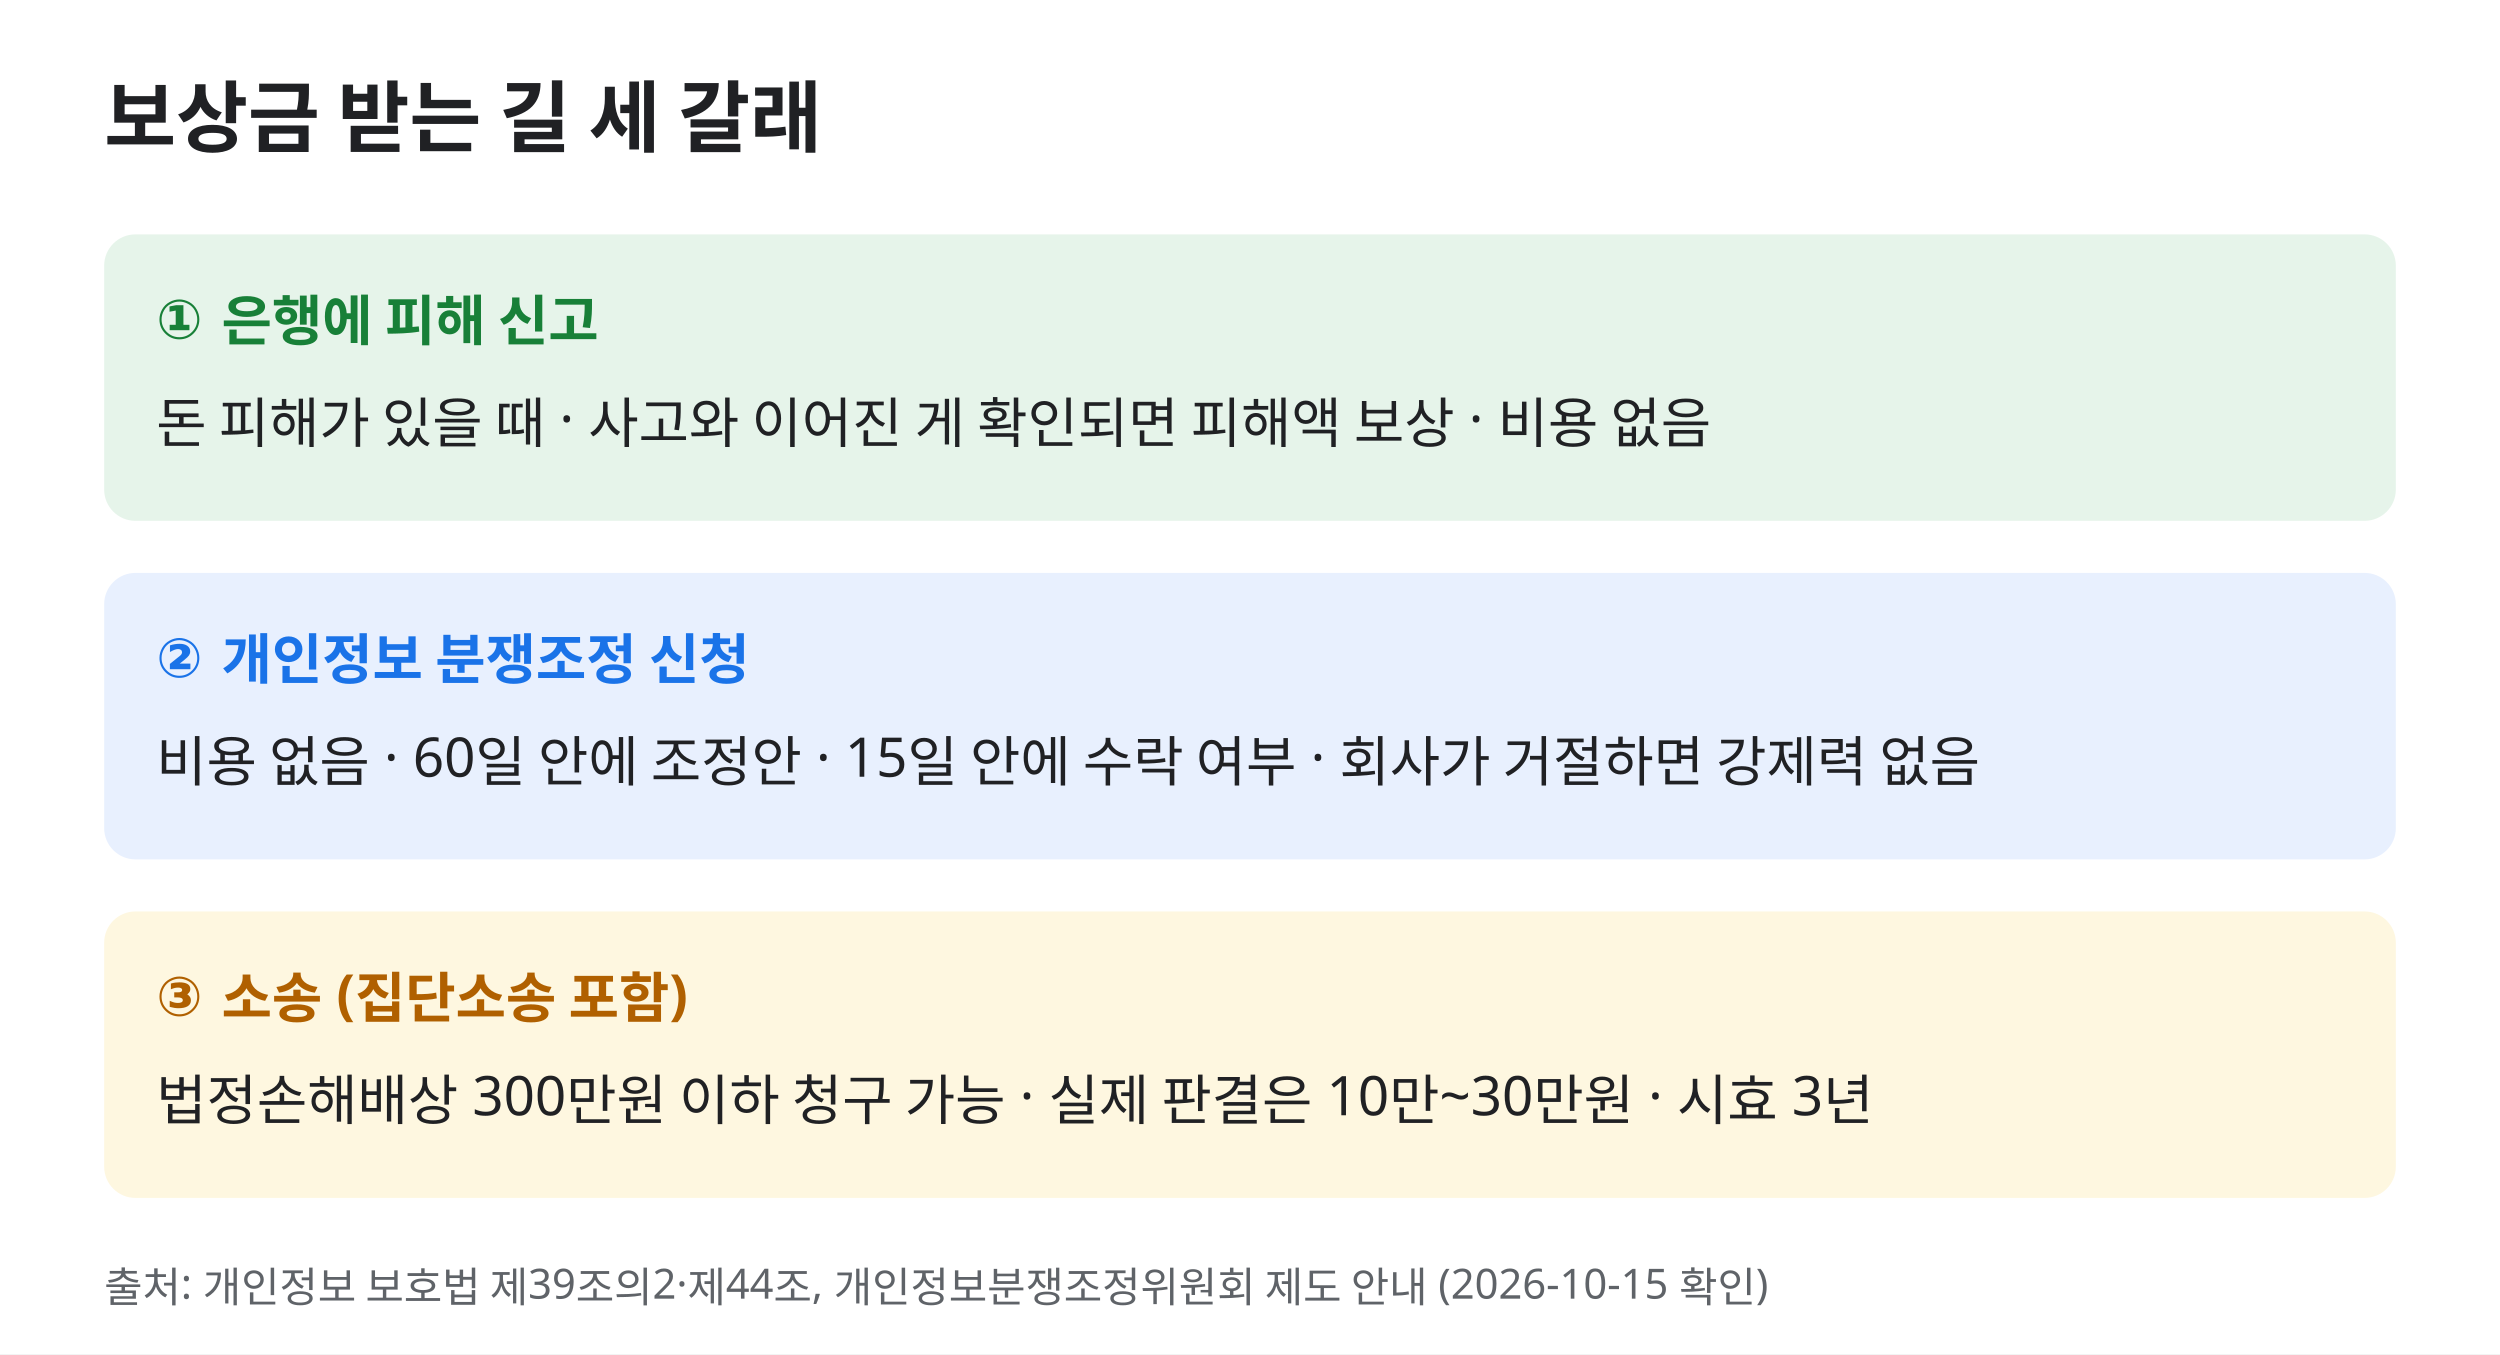
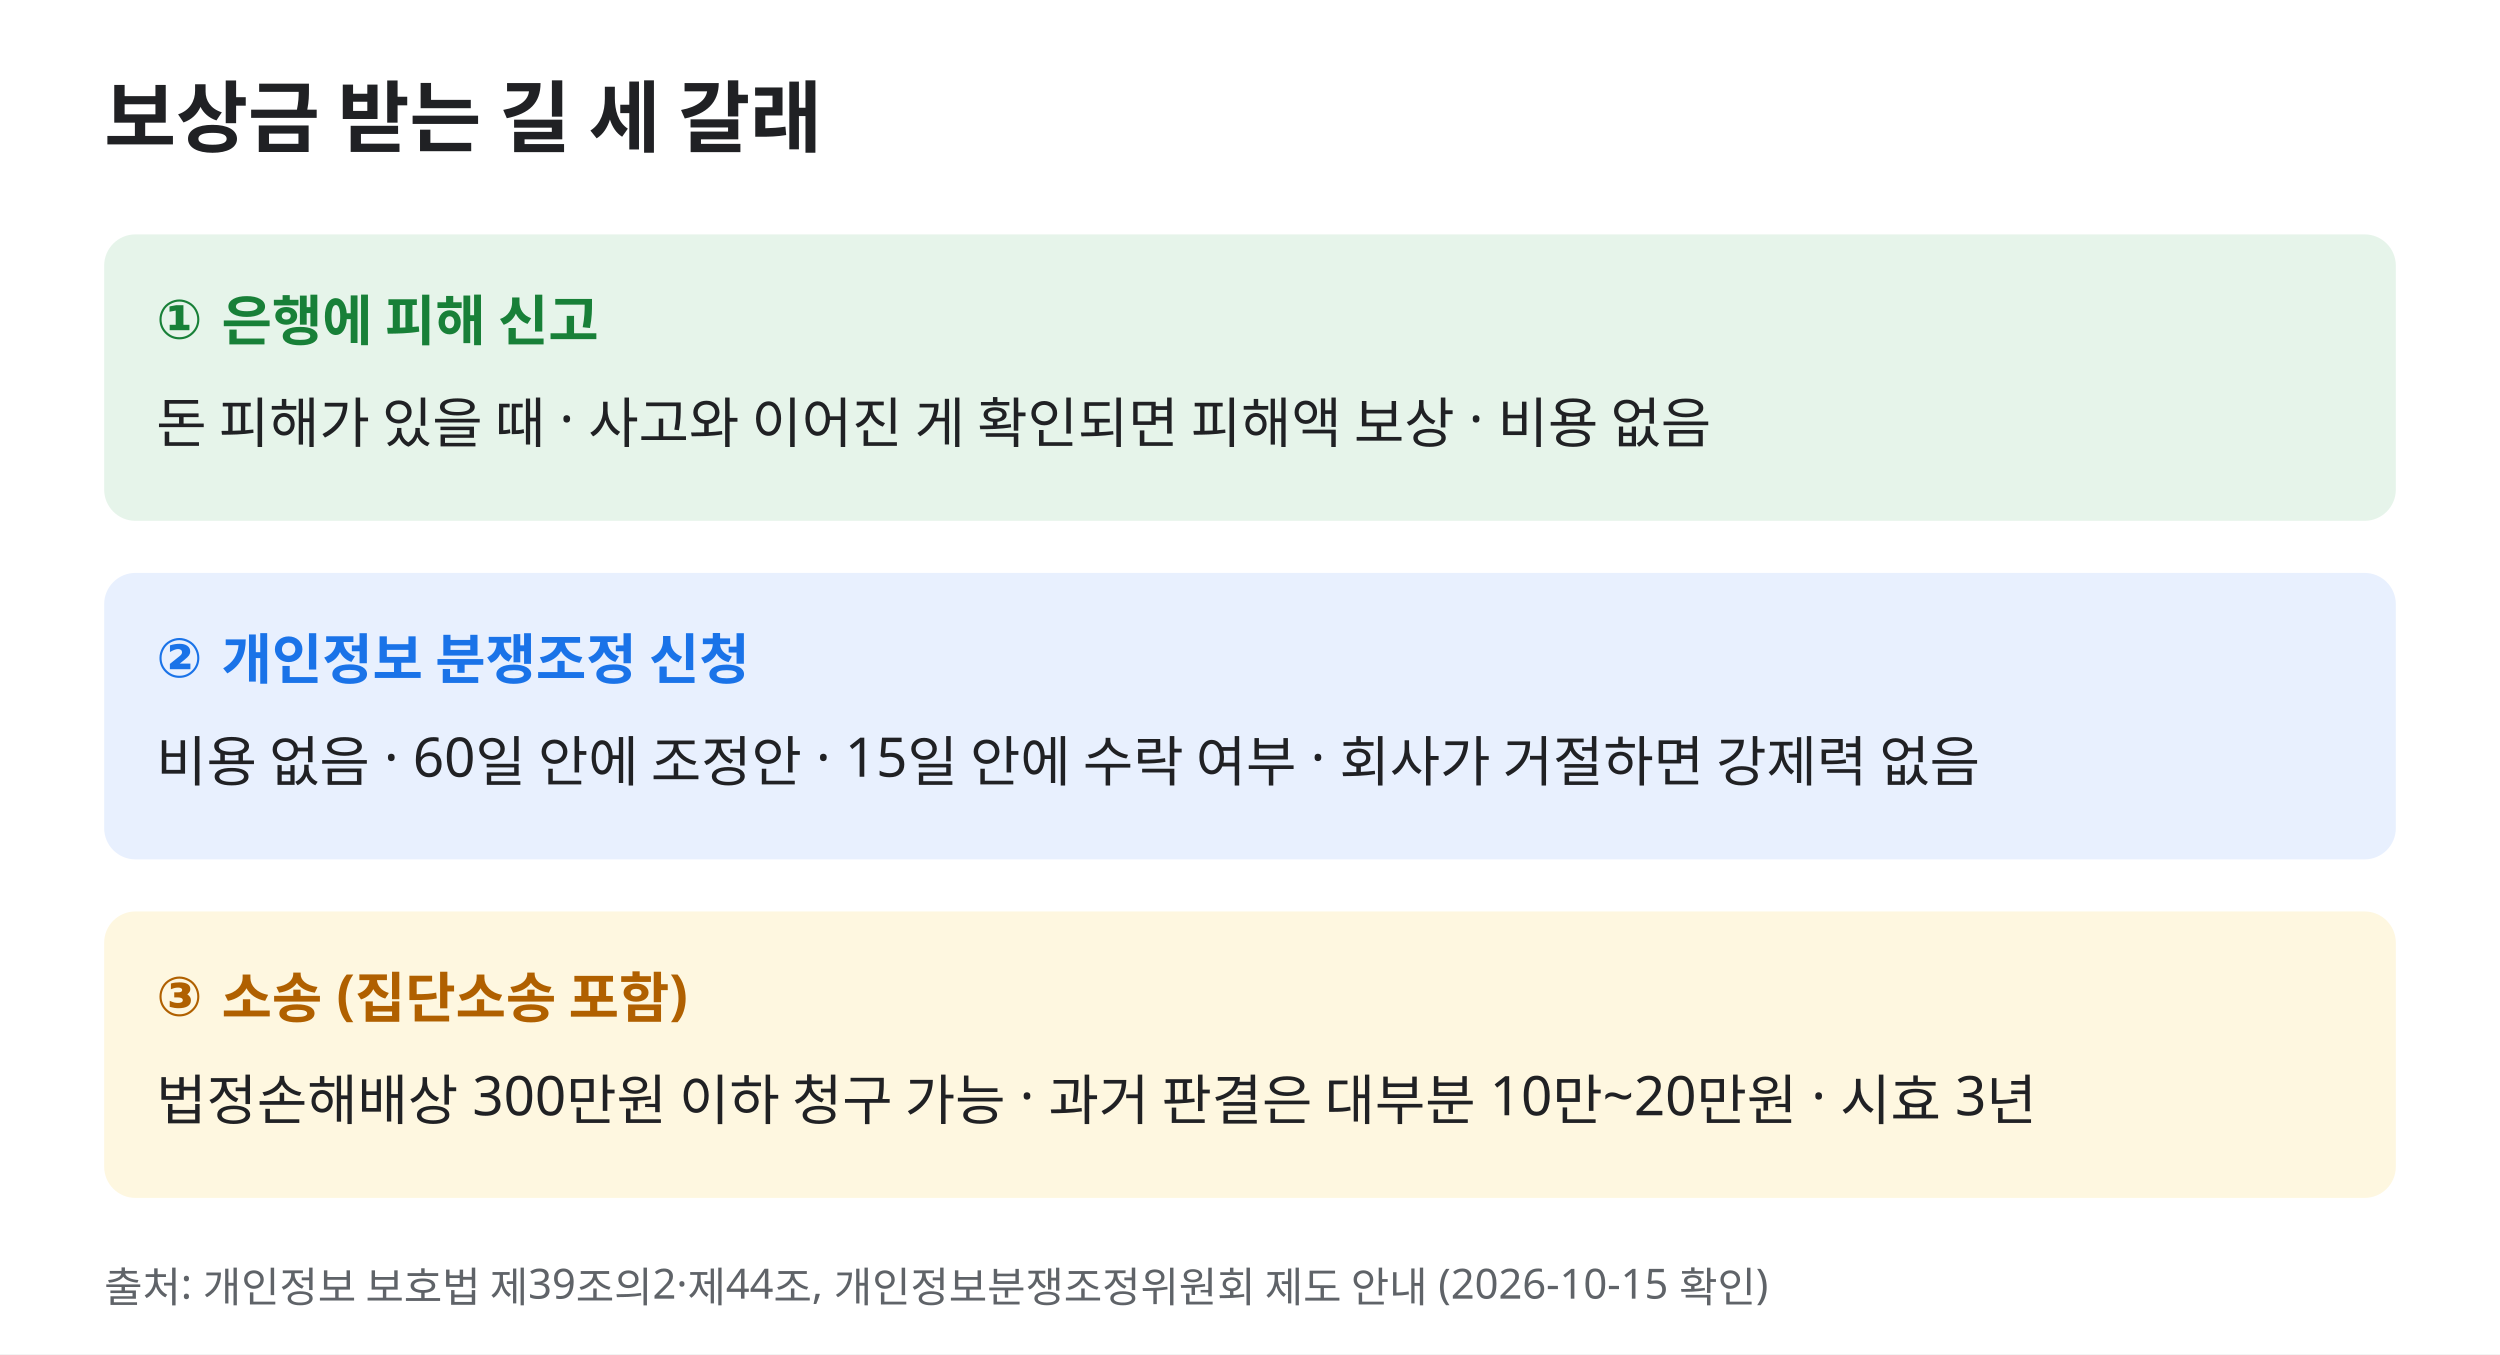
<svg xmlns="http://www.w3.org/2000/svg" viewBox="0 0 960 520" width="960" height="520" font-family="sans-serif">
  <rect width="960" height="520" fill="#ffffff" />
  <text x="40" y="56" font-size="30" font-weight="700" fill="#202124">보상금 받는 길 세 갈래</text>
  <g font-size="21" fill="#202124">
    <rect x="40" y="90" width="880" height="110" rx="12" fill="#e6f4ea" />
    <text x="60" y="130" font-weight="700" fill="#188038">① 은행에 피해 신고</text>
    <text x="60" y="170">돈 피해가 있을 때 · 사고와 이어진 게 확인되면 피해액 보상 · 비용 없음</text>
    <rect x="40" y="220" width="880" height="110" rx="12" fill="#e8f0fe" />
    <text x="60" y="260" font-weight="700" fill="#1a73e8">② 개인정보 분쟁조정 신청</text>
    <text x="60" y="300">비용 없음 · 60일 안에 조정안 · 15일 안에 수락 여부 · 회사가 거절하면 강제력 없음</text>
    <rect x="40" y="350" width="880" height="110" rx="12" fill="#fef7e0" />
    <text x="60" y="390" font-weight="700" fill="#b06000">③ 소송 (집단소송 포함)</text>
-     <text x="60" y="430">법정손해배상 300만원 이하 청구 가능 · 실제 판결은 10만~30만원 · 시효 3년</text>
+     <text x="60" y="430">법정손해배상 300만원 이하 청구 가능 · 과거 판결은 대부분 10만~20만원 · 시효 3년</text>
  </g>
  <text x="40" y="500" font-size="16" fill="#5f6368">출처: 개인정보 보호법 제39조의2·제44조, 개인정보분쟁조정위원회 제도 안내 (2026-10-15 확인)</text>
</svg>
